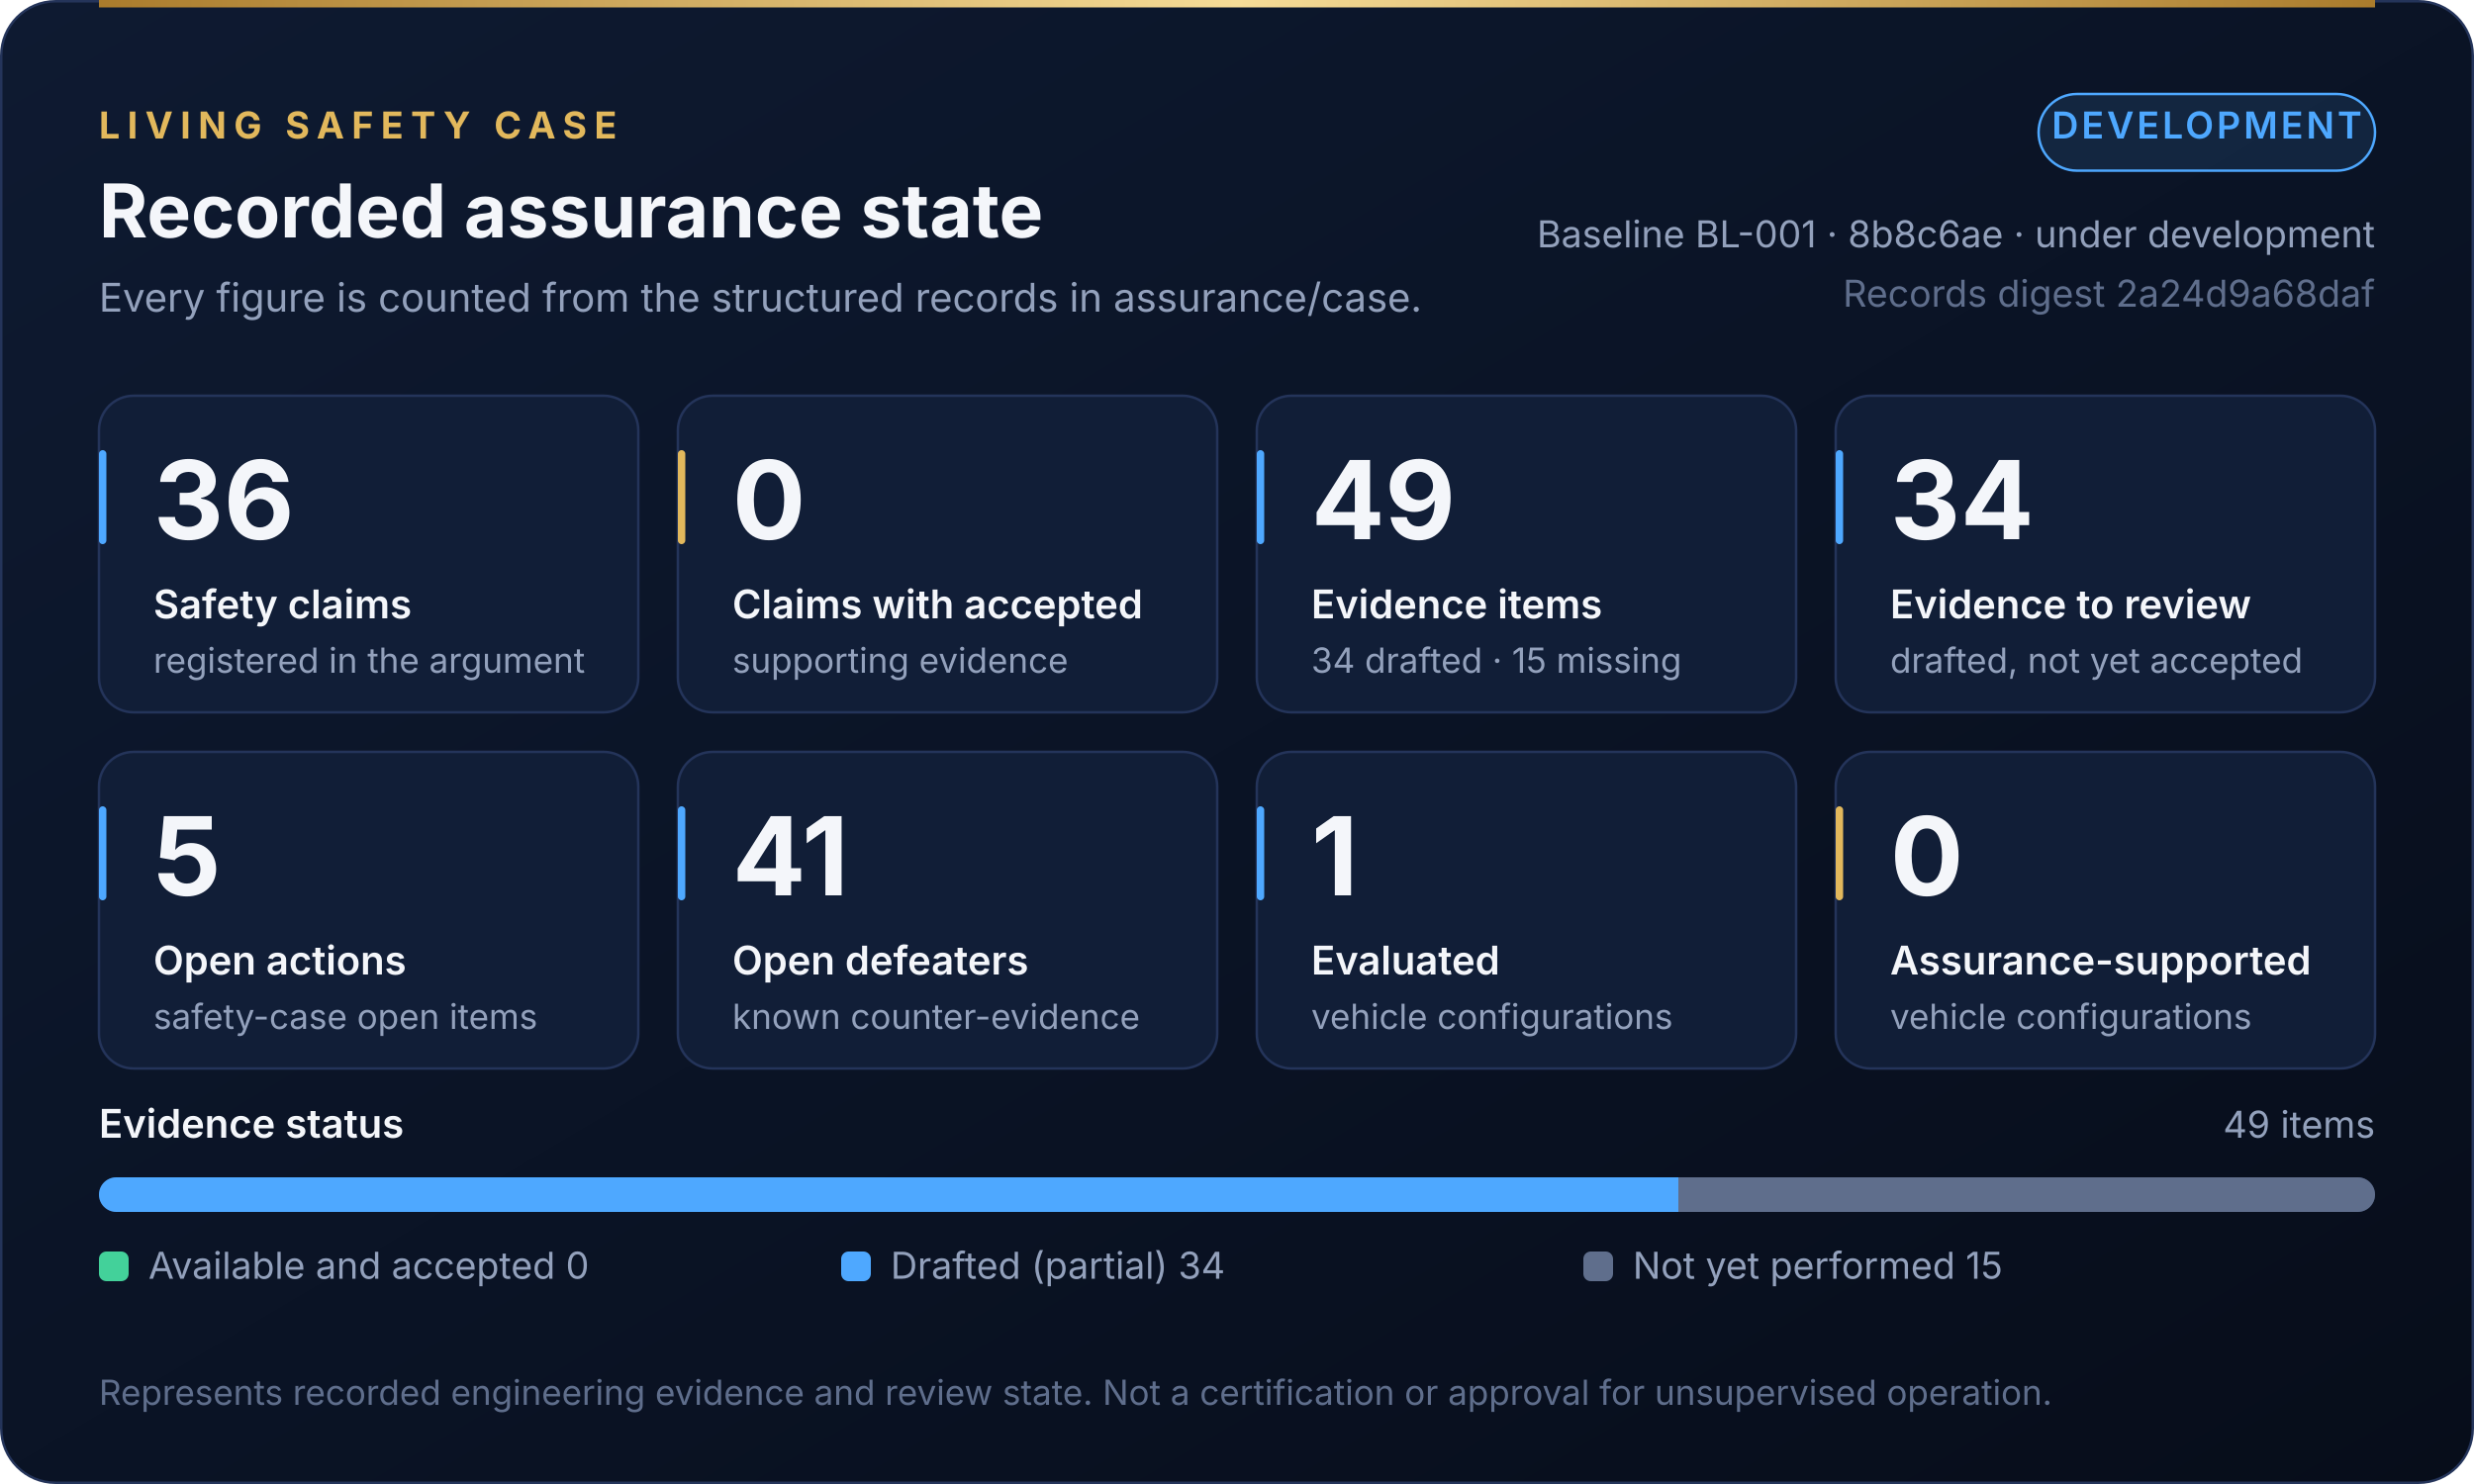
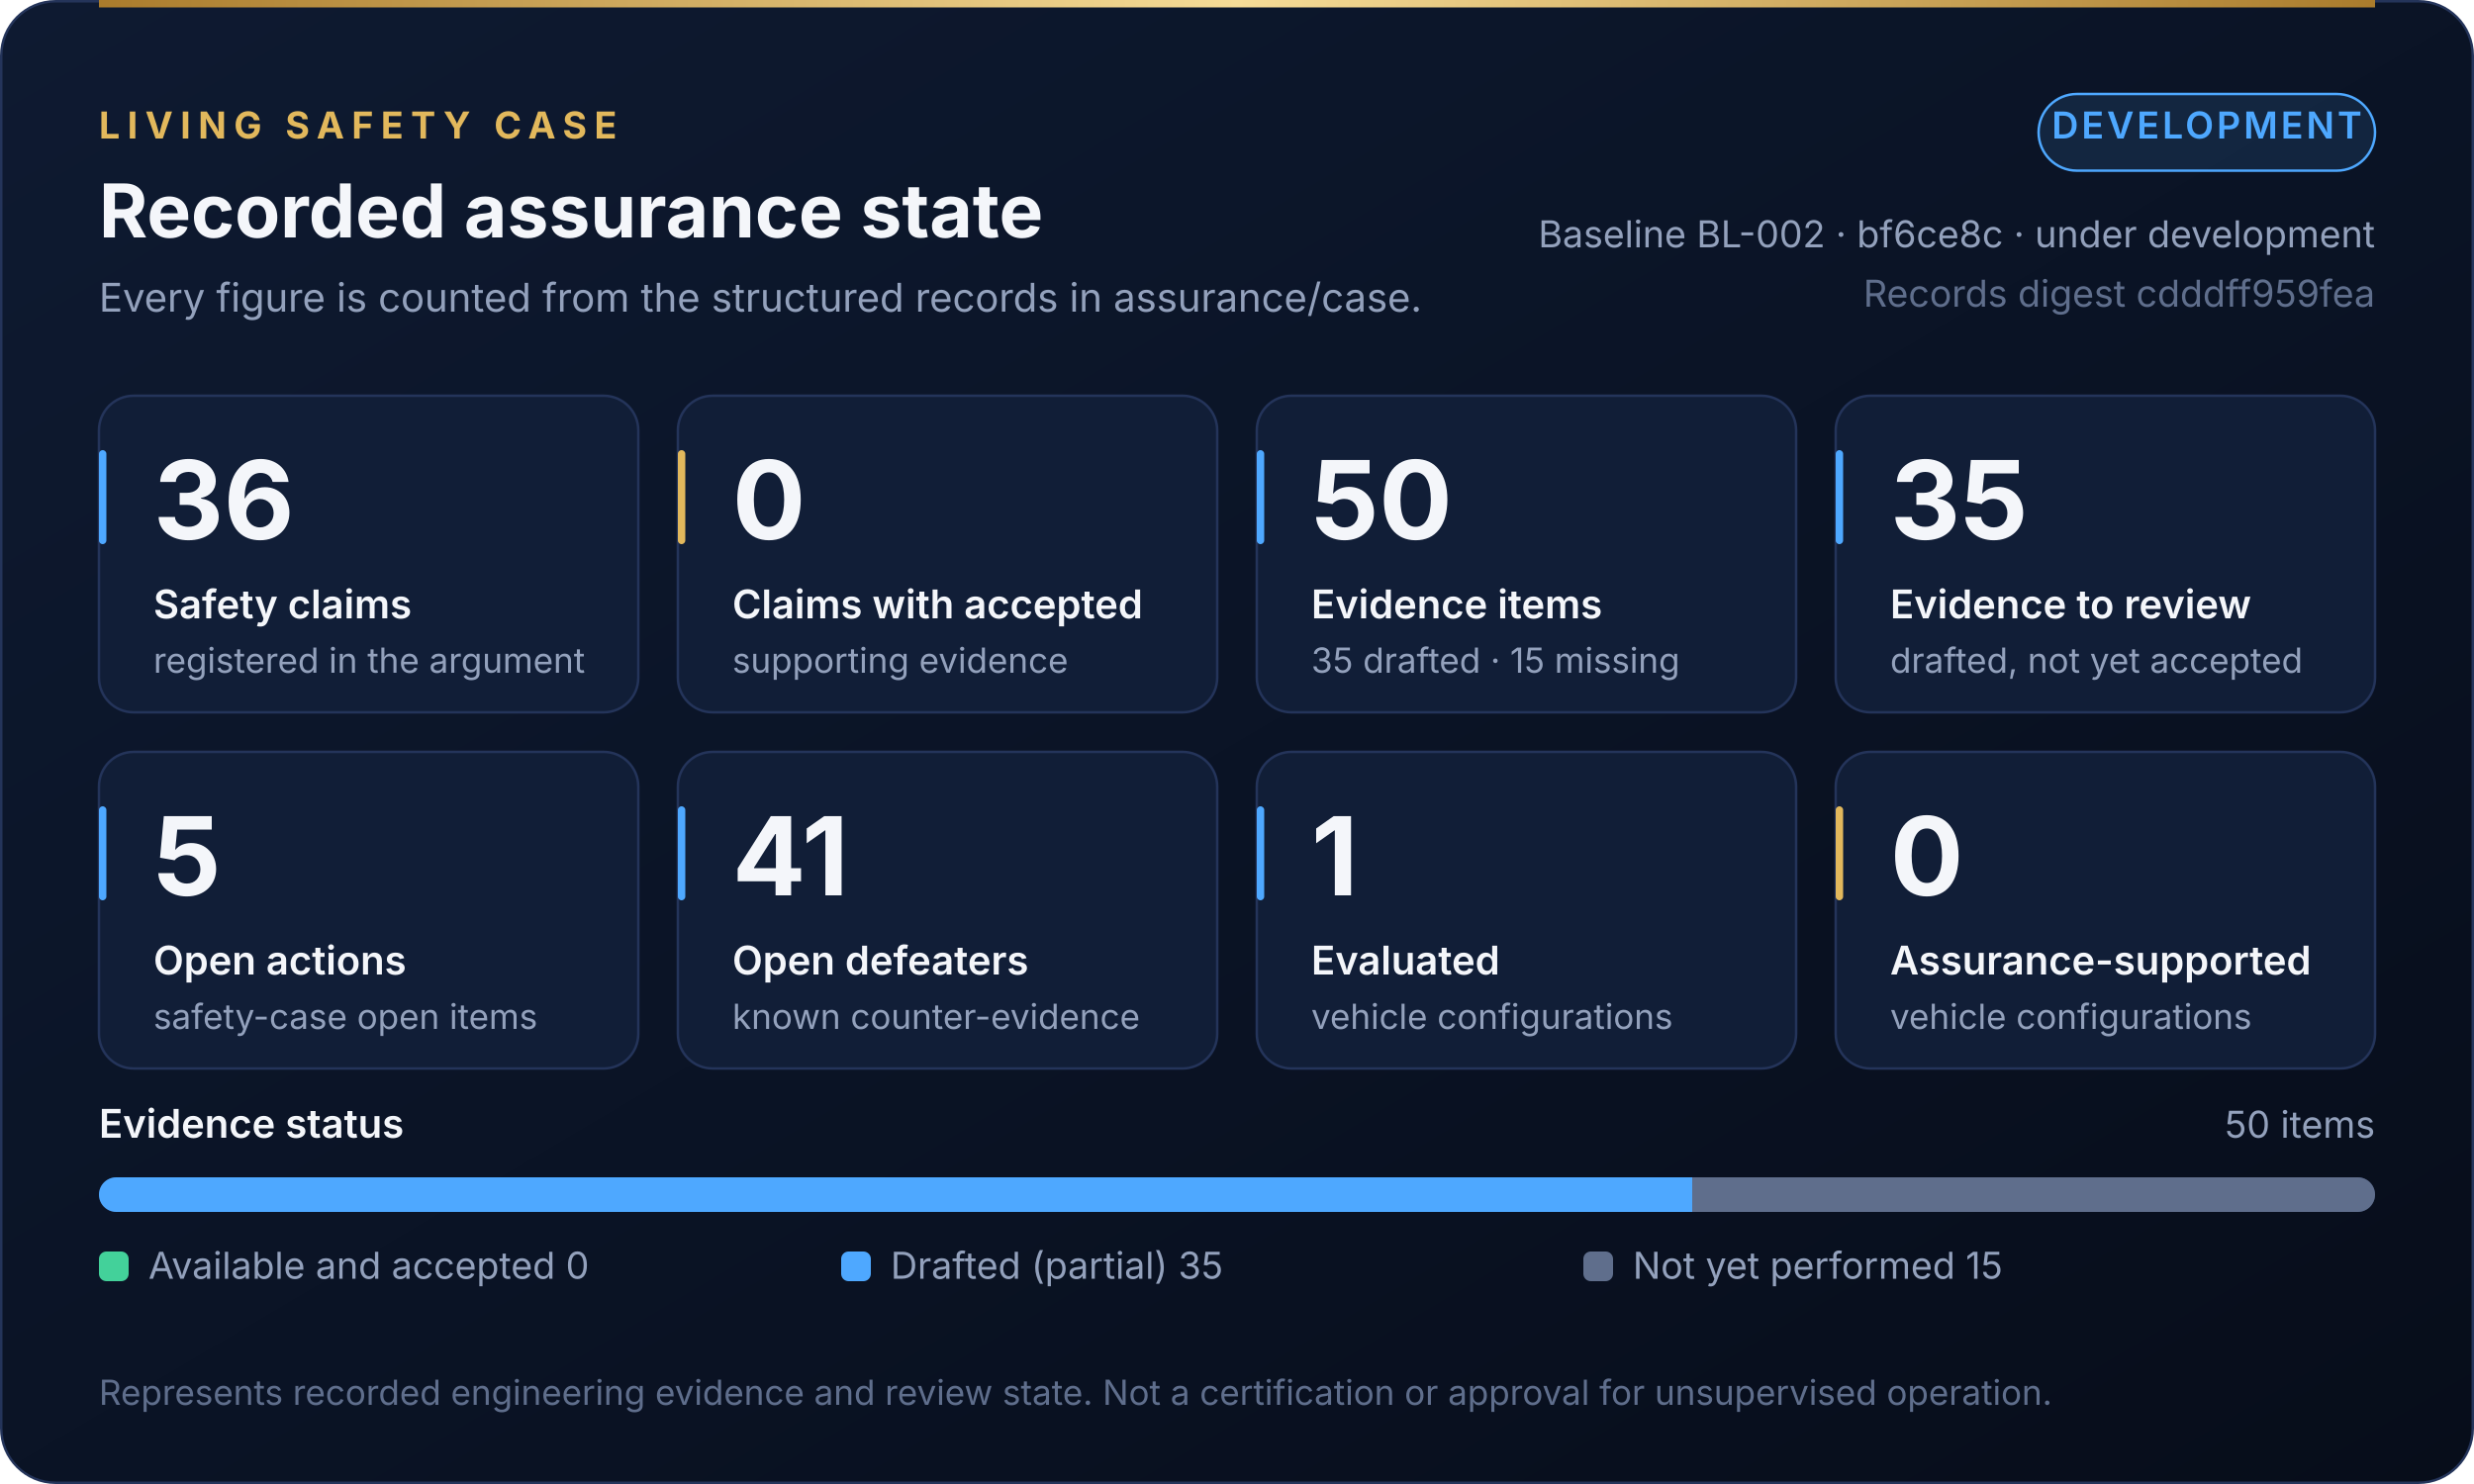
<svg xmlns="http://www.w3.org/2000/svg" width="1000" height="600" viewBox="0 0 1000 600" role="img" aria-labelledby="dash-t dash-d">
  <defs>
    <linearGradient id="dash-bg" x1="0" y1="0" x2="1" y2="1">
      <stop offset="0" stop-color="#0E1A31" />
      <stop offset="1" stop-color="#070D1A" />
    </linearGradient>
    <linearGradient id="dash-gold" x1="0" y1="0" x2="1" y2="0">
      <stop offset="0" stop-color="#A97A2A" />
      <stop offset="0.5" stop-color="#F6DC97" />
      <stop offset="1" stop-color="#A97A2A" />
    </linearGradient>
  </defs>
  <rect x="0.5" y="0.5" width="999" height="599" rx="22" fill="url(#dash-bg)" stroke="#24345A" />
  <rect x="40" y="0" width="920" height="3" fill="url(#dash-gold)" />
  <g font-family="Inter, 'Segoe UI', 'Helvetica Neue', Helvetica, Arial, sans-serif">
    <text x="40" y="56" font-size="15" font-weight="700" fill="#E2B85C" text-anchor="start" letter-spacing="3">LIVING SAFETY CASE</text>
    <text x="40" y="96" font-size="30" font-weight="700" fill="#F4F6FA" text-anchor="start">Recorded assurance state</text>
    <text x="40" y="126" font-size="16" font-weight="400" fill="#93A1BC" text-anchor="start">Every figure is counted from the structured records in assurance/case.</text>
    <rect x="824" y="38" width="136" height="31" rx="15.5" fill="#4EA8FF" fill-opacity="0.12" stroke="#4EA8FF" />
    <text x="892.0" y="56" font-size="15" font-weight="600" fill="#4EA8FF" text-anchor="middle" letter-spacing="1.2">DEVELOPMENT</text>
-     <text x="960" y="100" font-size="15" font-weight="400" fill="#93A1BC" text-anchor="end">Baseline BL-001 · 8b8c6ae · under development</text>
-     <text x="960" y="124" font-size="15" font-weight="400" fill="#5F6E8C" text-anchor="end">Records digest 2a24d9a68daf</text>
+     <text x="960" y="100" font-size="15" font-weight="400" fill="#93A1BC" text-anchor="end">Baseline BL-002 · bf6ce8c · under development</text>
+     <text x="960" y="124" font-size="15" font-weight="400" fill="#5F6E8C" text-anchor="end">Records digest cdddff959fea</text>
    <rect x="40" y="160" width="218" height="128" rx="14" fill="#111E37" stroke="#24345A" />
    <rect x="40" y="182" width="3" height="38" rx="1.5" fill="#4EA8FF" />
    <text x="62" y="218" font-size="44" font-weight="700" fill="#F4F6FA" text-anchor="start">36</text>
    <text x="62" y="250" font-size="16" font-weight="600" fill="#F4F6FA" text-anchor="start">Safety claims</text>
    <text x="62" y="272" font-size="14" font-weight="400" fill="#93A1BC" text-anchor="start">registered in the argument</text>
    <rect x="274" y="160" width="218" height="128" rx="14" fill="#111E37" stroke="#24345A" />
    <rect x="274" y="182" width="3" height="38" rx="1.5" fill="#E2B85C" />
    <text x="296" y="218" font-size="44" font-weight="700" fill="#F4F6FA" text-anchor="start">0</text>
    <text x="296" y="250" font-size="16" font-weight="600" fill="#F4F6FA" text-anchor="start">Claims with accepted</text>
    <text x="296" y="272" font-size="14" font-weight="400" fill="#93A1BC" text-anchor="start">supporting evidence</text>
    <rect x="508" y="160" width="218" height="128" rx="14" fill="#111E37" stroke="#24345A" />
    <rect x="508" y="182" width="3" height="38" rx="1.5" fill="#4EA8FF" />
-     <text x="530" y="218" font-size="44" font-weight="700" fill="#F4F6FA" text-anchor="start">49</text>
+     <text x="530" y="218" font-size="44" font-weight="700" fill="#F4F6FA" text-anchor="start">50</text>
    <text x="530" y="250" font-size="16" font-weight="600" fill="#F4F6FA" text-anchor="start">Evidence items</text>
-     <text x="530" y="272" font-size="14" font-weight="400" fill="#93A1BC" text-anchor="start">34 drafted · 15 missing</text>
+     <text x="530" y="272" font-size="14" font-weight="400" fill="#93A1BC" text-anchor="start">35 drafted · 15 missing</text>
    <rect x="742" y="160" width="218" height="128" rx="14" fill="#111E37" stroke="#24345A" />
    <rect x="742" y="182" width="3" height="38" rx="1.5" fill="#4EA8FF" />
-     <text x="764" y="218" font-size="44" font-weight="700" fill="#F4F6FA" text-anchor="start">34</text>
+     <text x="764" y="218" font-size="44" font-weight="700" fill="#F4F6FA" text-anchor="start">35</text>
    <text x="764" y="250" font-size="16" font-weight="600" fill="#F4F6FA" text-anchor="start">Evidence to review</text>
    <text x="764" y="272" font-size="14" font-weight="400" fill="#93A1BC" text-anchor="start">drafted, not yet accepted</text>
    <rect x="40" y="304" width="218" height="128" rx="14" fill="#111E37" stroke="#24345A" />
    <rect x="40" y="326" width="3" height="38" rx="1.5" fill="#4EA8FF" />
    <text x="62" y="362" font-size="44" font-weight="700" fill="#F4F6FA" text-anchor="start">5</text>
    <text x="62" y="394" font-size="16" font-weight="600" fill="#F4F6FA" text-anchor="start">Open actions</text>
    <text x="62" y="416" font-size="14" font-weight="400" fill="#93A1BC" text-anchor="start">safety-case open items</text>
    <rect x="274" y="304" width="218" height="128" rx="14" fill="#111E37" stroke="#24345A" />
    <rect x="274" y="326" width="3" height="38" rx="1.5" fill="#4EA8FF" />
    <text x="296" y="362" font-size="44" font-weight="700" fill="#F4F6FA" text-anchor="start">41</text>
    <text x="296" y="394" font-size="16" font-weight="600" fill="#F4F6FA" text-anchor="start">Open defeaters</text>
    <text x="296" y="416" font-size="14" font-weight="400" fill="#93A1BC" text-anchor="start">known counter-evidence</text>
    <rect x="508" y="304" width="218" height="128" rx="14" fill="#111E37" stroke="#24345A" />
    <rect x="508" y="326" width="3" height="38" rx="1.5" fill="#4EA8FF" />
    <text x="530" y="362" font-size="44" font-weight="700" fill="#F4F6FA" text-anchor="start">1</text>
    <text x="530" y="394" font-size="16" font-weight="600" fill="#F4F6FA" text-anchor="start">Evaluated</text>
    <text x="530" y="416" font-size="14" font-weight="400" fill="#93A1BC" text-anchor="start">vehicle configurations</text>
    <rect x="742" y="304" width="218" height="128" rx="14" fill="#111E37" stroke="#24345A" />
    <rect x="742" y="326" width="3" height="38" rx="1.5" fill="#E2B85C" />
    <text x="764" y="362" font-size="44" font-weight="700" fill="#F4F6FA" text-anchor="start">0</text>
    <text x="764" y="394" font-size="16" font-weight="600" fill="#F4F6FA" text-anchor="start">Assurance-supported</text>
    <text x="764" y="416" font-size="14" font-weight="400" fill="#93A1BC" text-anchor="start">vehicle configurations</text>
    <text x="40" y="460" font-size="16" font-weight="600" fill="#F4F6FA" text-anchor="start">Evidence status</text>
-     <text x="960" y="460" font-size="15" font-weight="400" fill="#93A1BC" text-anchor="end">49 items</text>
+     <text x="960" y="460" font-size="15" font-weight="400" fill="#93A1BC" text-anchor="end">50 items</text>
    <defs>
      <clipPath id="bar40476">
        <rect x="40" y="476" width="920" height="14" rx="7.0" />
      </clipPath>
    </defs>
    <g clip-path="url(#bar40476)">
      <rect x="40" y="476" width="920" height="14" rx="7.0" fill="#070D1A" stroke="#24345A" />
-       <rect x="40.0" y="476" width="638.4" height="14" fill="#4EA8FF" />
-       <rect x="678.4" y="476" width="281.6" height="14" fill="#5F6E8C" />
+       <rect x="40.0" y="476" width="644.0" height="14" fill="#4EA8FF" />
+       <rect x="684.0" y="476" width="276.0" height="14" fill="#5F6E8C" />
    </g>
    <rect x="40" y="506" width="12" height="12" rx="3" fill="#43D19A" />
    <text x="60" y="517" font-size="15" font-weight="400" fill="#93A1BC" text-anchor="start">Available and accepted  0</text>
    <rect x="340" y="506" width="12" height="12" rx="3" fill="#4EA8FF" />
-     <text x="360" y="517" font-size="15" font-weight="400" fill="#93A1BC" text-anchor="start">Drafted (partial)  34</text>
+     <text x="360" y="517" font-size="15" font-weight="400" fill="#93A1BC" text-anchor="start">Drafted (partial)  35</text>
    <rect x="640" y="506" width="12" height="12" rx="3" fill="#5F6E8C" />
    <text x="660" y="517" font-size="15" font-weight="400" fill="#93A1BC" text-anchor="start">Not yet performed  15</text>
    <text x="40" y="568" font-size="14" font-weight="400" fill="#5F6E8C" text-anchor="start">Represents recorded engineering evidence and review state. Not a certification or approval for unsupervised operation.</text>
  </g>
</svg>
